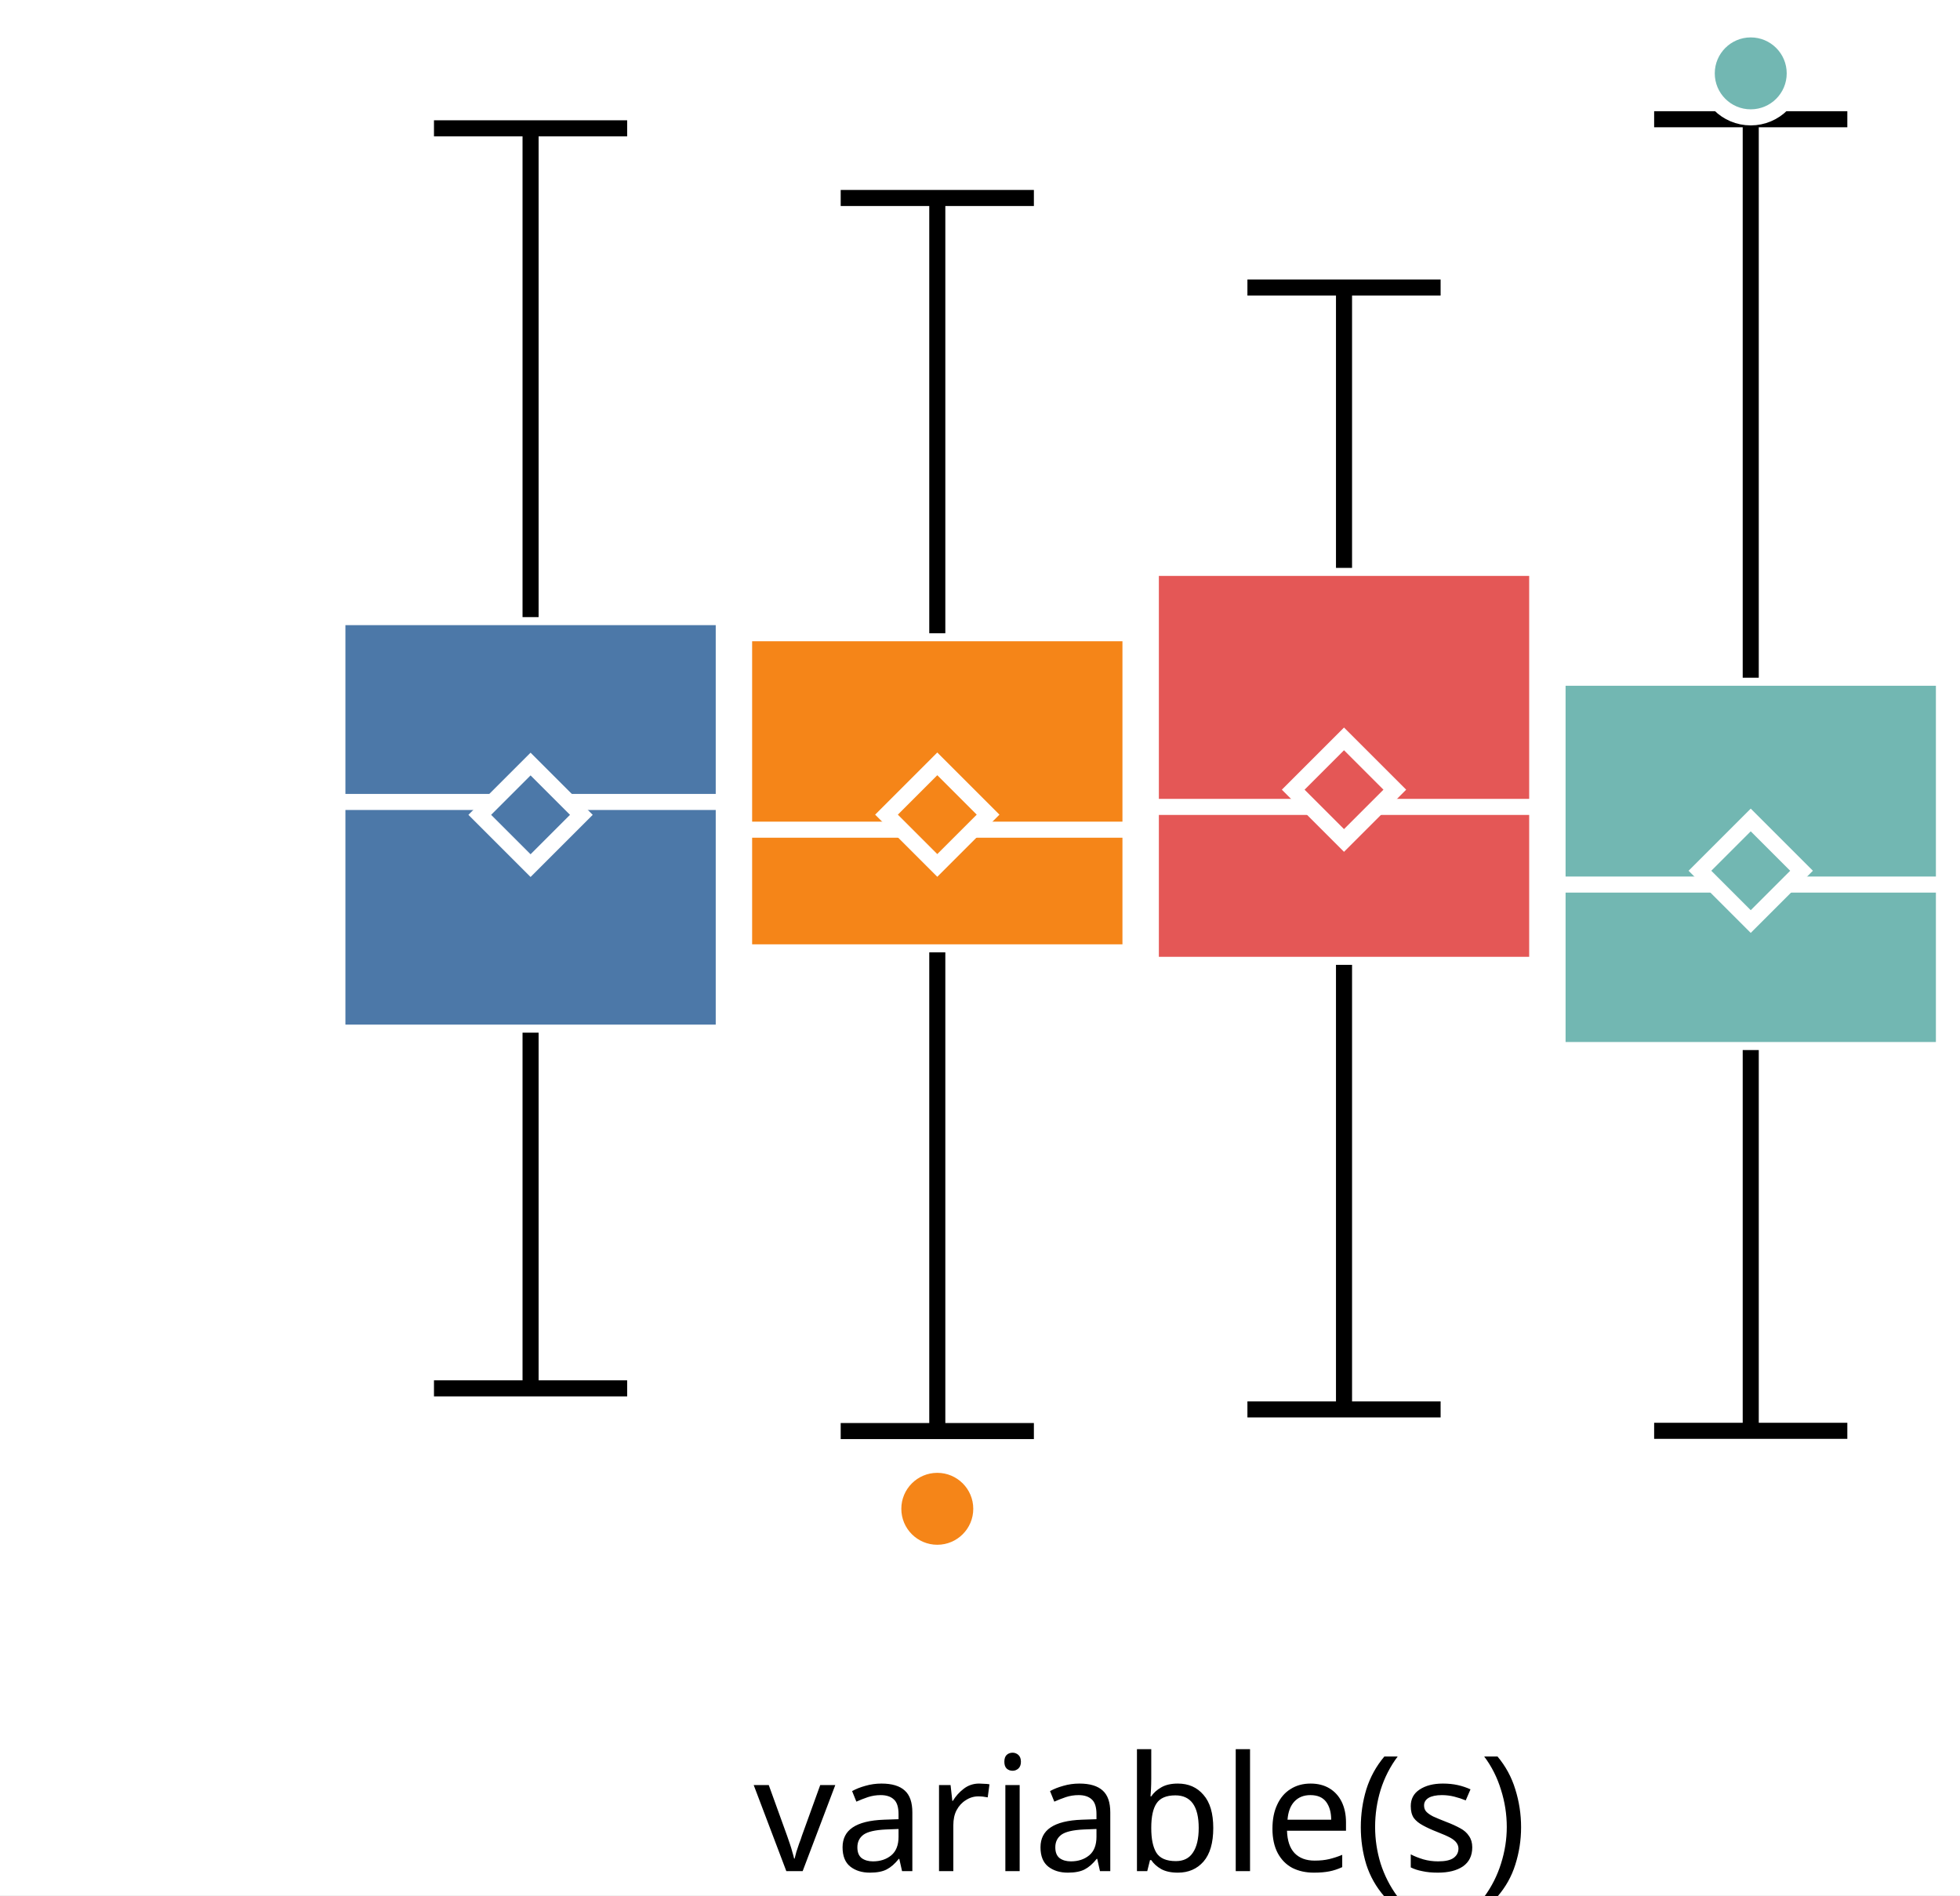
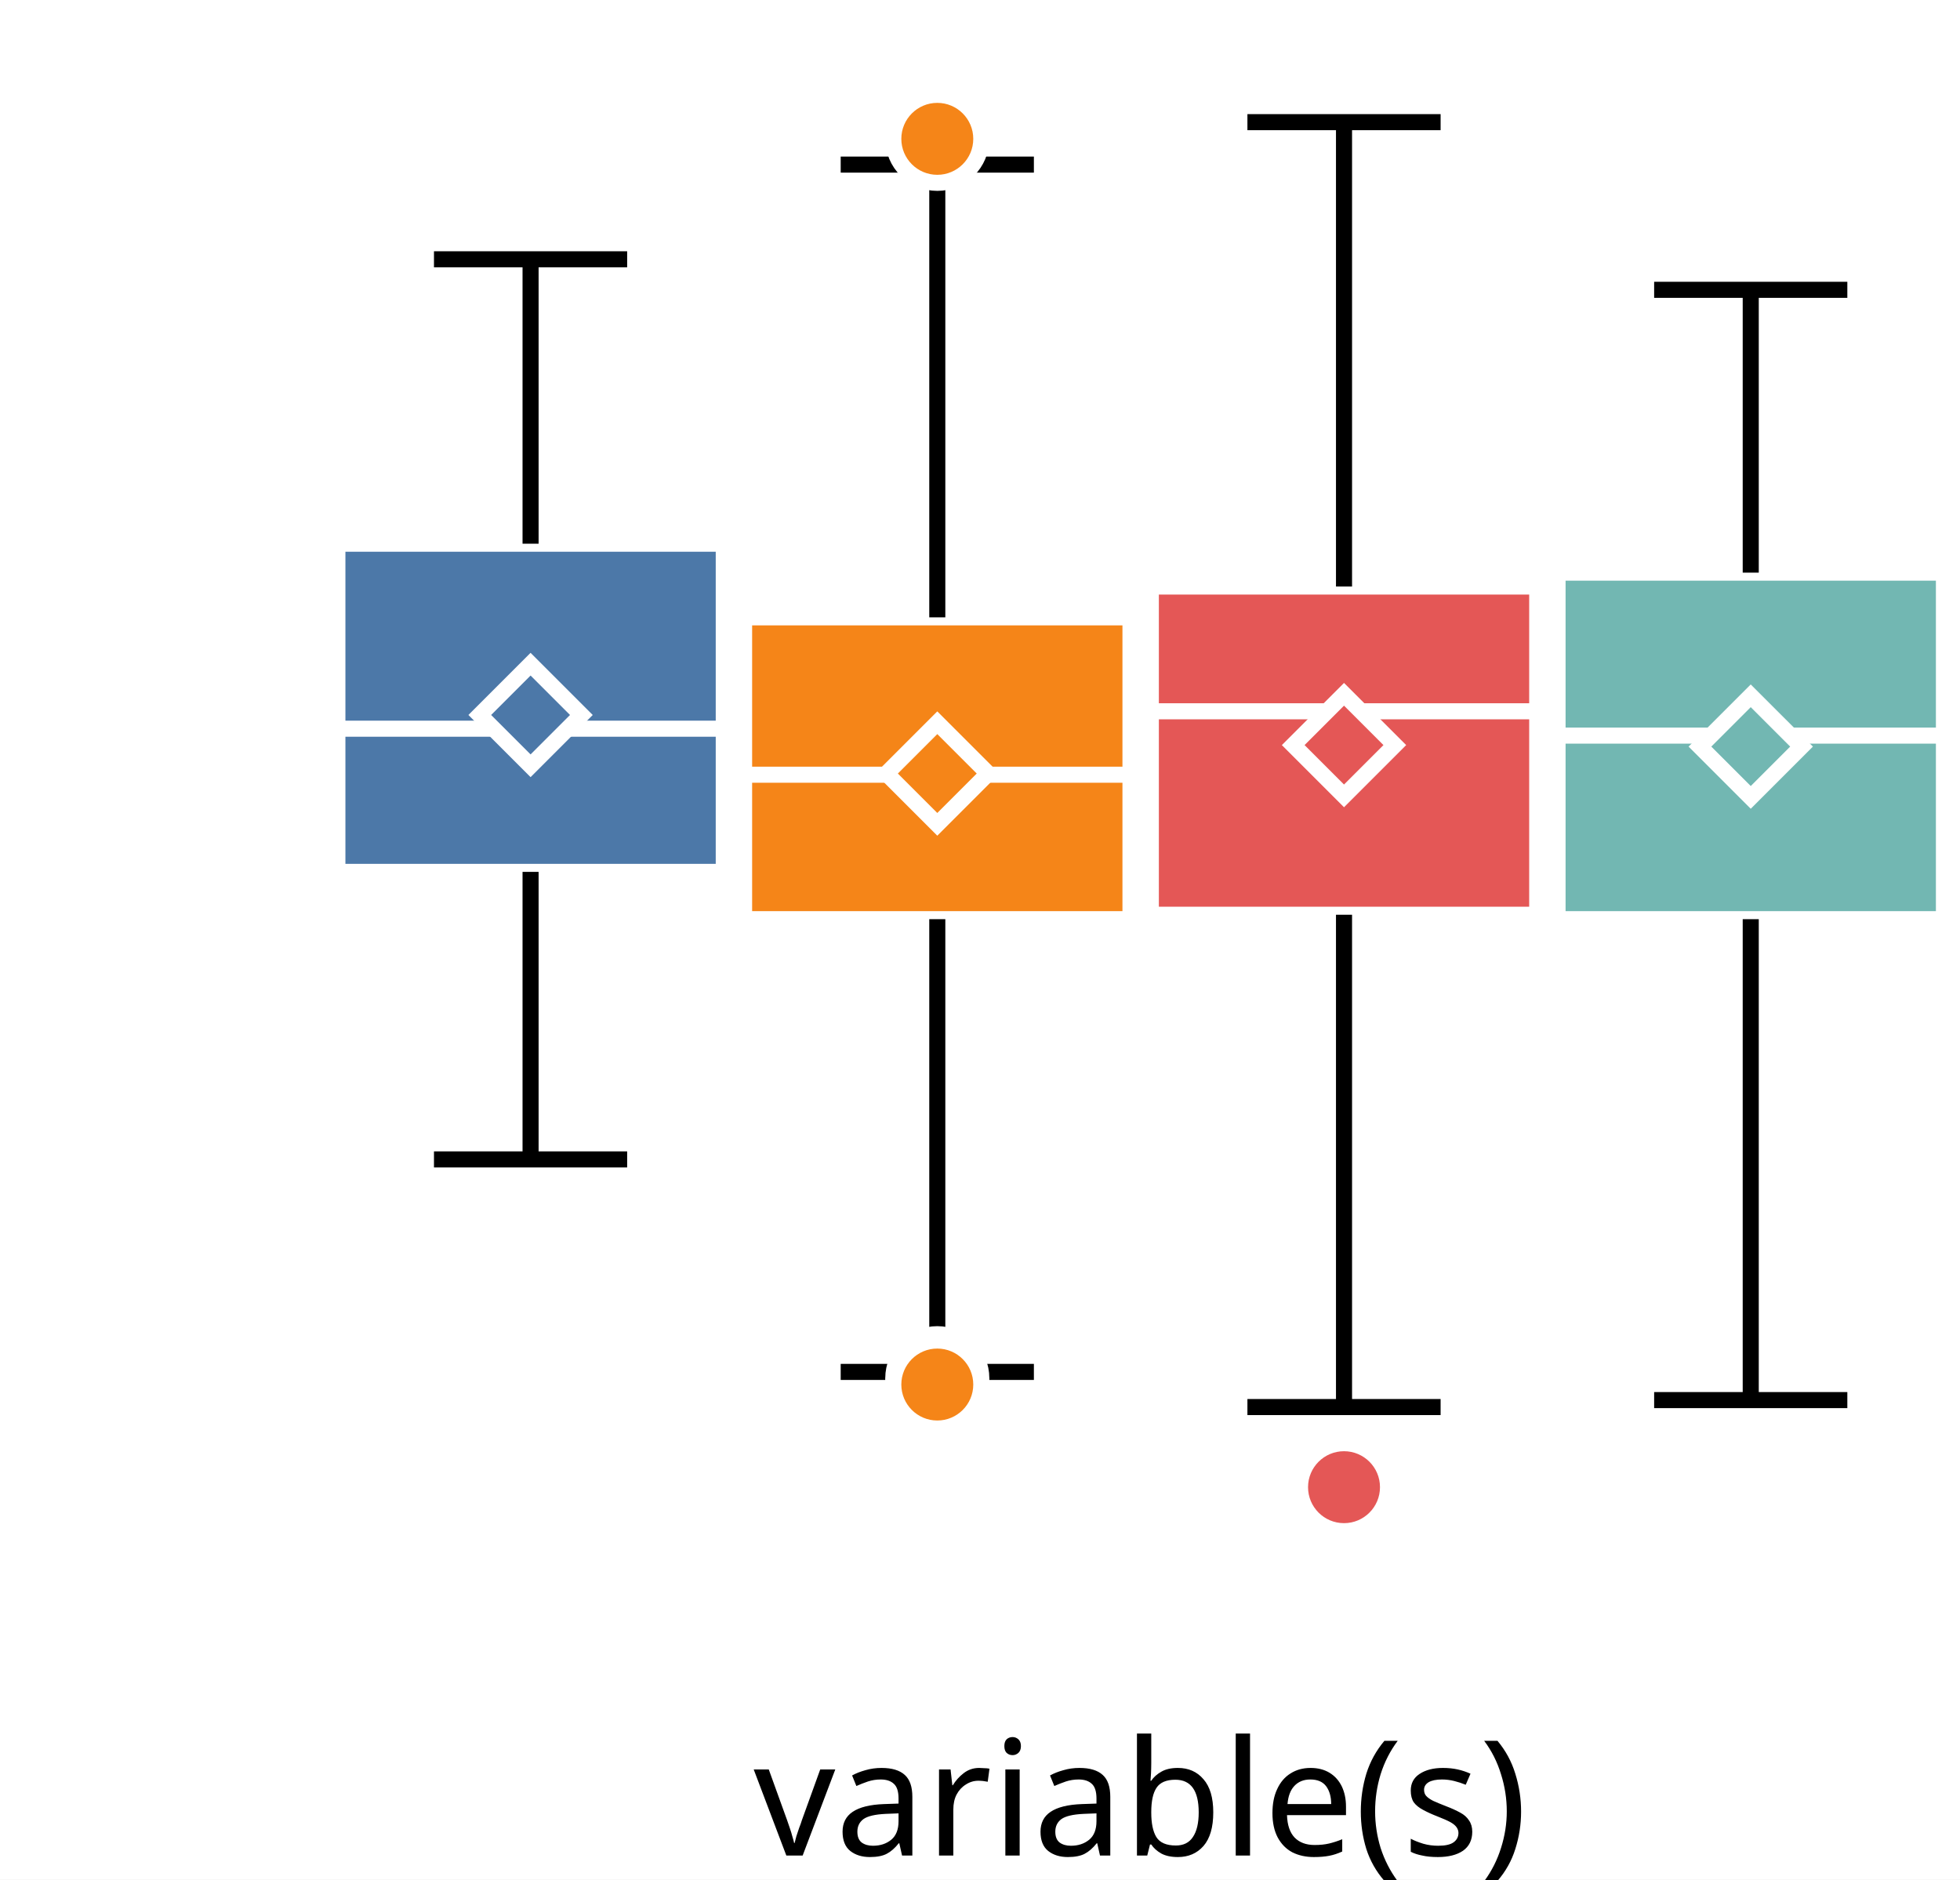
- <svg xmlns="http://www.w3.org/2000/svg" version="1.1" class="marks" width="122" height="118" viewBox="0 0 122 118">
-   <rect width="122" height="118" fill="white" />
-   <g fill="none" stroke-miterlimit="10" transform="translate(21,1)">
+ <svg xmlns="http://www.w3.org/2000/svg" version="1.1" class="marks" width="122" height="117" viewBox="0 0 122 117">
+   <rect width="122" height="117" fill="white" />
+   <g fill="none" stroke-miterlimit="10" transform="translate(21,0)">
    <g class="mark-group role-frame root" role="graphics-object" aria-roledescription="group mark container">
      <g transform="translate(0,0)">
        <path class="background" aria-hidden="true" d="M0,0h100v100h-100Z" />
        <g>
          <g class="mark-group role-axis" role="graphics-symbol" aria-roledescription="axis" aria-label="X-axis for a discrete scale with 1 value: variable(s)">
            <g transform="translate(0.5,100.5)">
              <path class="background" aria-hidden="true" d="M0,0h0v0h0Z" pointer-events="none" />
              <g>
                <g class="mark-rule role-axis-tick" pointer-events="none">
                  <line transform="translate(50,0)" x2="0" y2="5" stroke="white" stroke-width="1.01" opacity="1" />
                </g>
                <g class="mark-text role-axis-label" pointer-events="none">
                  <text text-anchor="middle" transform="translate(49.5,15)" font-family="sans-serif" font-size="10px" font-style="normal" font-weight="400" fill="black" opacity="1">variable(s)</text>
                </g>
              </g>
              <path class="foreground" aria-hidden="true" d="" pointer-events="none" display="none" />
            </g>
          </g>
-           <g class="mark-group role-axis" role="graphics-symbol" aria-roledescription="axis" aria-label="Y-axis for a linear scale with values from −3 to 3">
+           <g class="mark-group role-axis" role="graphics-symbol" aria-roledescription="axis" aria-label="Y-axis for a linear scale with values from −4 to 3">
            <g transform="translate(0.5,0.5)">
              <path class="background" aria-hidden="true" d="M0,0h0v0h0Z" pointer-events="none" />
              <g>
                <g class="mark-rule role-axis-tick" pointer-events="none">
-                   <line transform="translate(0,83)" x2="-5" y2="0" stroke="white" stroke-width="1.01" opacity="1" />
-                   <line transform="translate(0,50)" x2="-5" y2="0" stroke="white" stroke-width="1.01" opacity="1" />
-                   <line transform="translate(0,17)" x2="-5" y2="0" stroke="white" stroke-width="1.01" opacity="1" />
+                   <line transform="translate(0,77)" x2="-5" y2="0" stroke="white" stroke-width="1.01" opacity="1" />
+                   <line transform="translate(0,46)" x2="-5" y2="0" stroke="white" stroke-width="1.01" opacity="1" />
+                   <line transform="translate(0,15)" x2="-5" y2="0" stroke="white" stroke-width="1.01" opacity="1" />
                </g>
                <g class="mark-text role-axis-label" pointer-events="none">
-                   <text text-anchor="end" transform="translate(-7,86.33333)" font-family="sans-serif" font-size="10px" font-style="normal" font-weight="400" fill="white" opacity="1">−2</text>
-                   <text text-anchor="end" transform="translate(-7,53)" font-family="sans-serif" font-size="10px" font-style="normal" font-weight="400" fill="white" opacity="1">0</text>
-                   <text text-anchor="end" transform="translate(-7,19.66667)" font-family="sans-serif" font-size="10px" font-style="normal" font-weight="400" fill="white" opacity="1">2</text>
+                   <text text-anchor="end" transform="translate(-7,79.92308)" font-family="sans-serif" font-size="10px" font-style="normal" font-weight="400" fill="white" opacity="1">−2</text>
+                   <text text-anchor="end" transform="translate(-7,49.15385)" font-family="sans-serif" font-size="10px" font-style="normal" font-weight="400" fill="white" opacity="1">0</text>
+                   <text text-anchor="end" transform="translate(-7,18.38462)" font-family="sans-serif" font-size="10px" font-style="normal" font-weight="400" fill="white" opacity="1">2</text>
                </g>
              </g>
              <path class="foreground" aria-hidden="true" d="" pointer-events="none" display="none" />
            </g>
          </g>
          <g class="mark-group role-scope" role="graphics-object" aria-roledescription="group mark container">
            <g transform="translate(0,0)">
              <path class="background" aria-hidden="true" d="M0,0h0v0h0Z" />
              <g>
                <g class="mark-rect role-mark" role="graphics-symbol" aria-roledescription="rect mark container">
-                   <path d="M0,37.422h24.051v25.872h-24.051Z" fill="#4c78a8" stroke="white" stroke-width="1" opacity="1" />
-                   <path d="M25.316,38.426h24.051v19.869h-24.051Z" fill="#f58518" stroke="white" stroke-width="1" opacity="1" />
-                   <path d="M50.633,34.357h24.051v24.715h-24.051Z" fill="#e45756" stroke="white" stroke-width="1" opacity="1" />
-                   <path d="M75.949,41.196h24.051v23.181h-24.051Z" fill="#72b7b2" stroke="white" stroke-width="1" opacity="1" />
+                   <path d="M0,33.843h24.051v20.428h-24.051Z" fill="#4c78a8" stroke="white" stroke-width="1" opacity="1" />
+                   <path d="M25.316,38.427h24.051v18.788h-24.051Z" fill="#f58518" stroke="white" stroke-width="1" opacity="1" />
+                   <path d="M50.633,36.509h24.051v20.43h-24.051Z" fill="#e45756" stroke="white" stroke-width="1" opacity="1" />
+                   <path d="M75.949,35.644h24.051v21.571h-24.051Z" fill="#72b7b2" stroke="white" stroke-width="1" opacity="1" />
                </g>
                <g class="mark-rule role-mark" role="graphics-symbol" aria-roledescription="rule mark container">
-                   <line transform="translate(0,48.93053)" x2="24.051" y2="0" fill="#4c78a8" stroke="white" stroke-width="1" opacity="1" />
-                   <line transform="translate(25.31646,50.65709)" x2="24.051" y2="0" fill="#f58518" stroke="white" stroke-width="1" opacity="1" />
-                   <line transform="translate(50.63291,49.2386)" x2="24.051" y2="0" fill="#e45756" stroke="white" stroke-width="1" opacity="1" />
-                   <line transform="translate(75.94937,54.07411)" x2="24.051" y2="0" fill="#72b7b2" stroke="white" stroke-width="1" opacity="1" />
+                   <line transform="translate(0,45.35853)" x2="24.051" y2="0" fill="#4c78a8" stroke="white" stroke-width="1" opacity="1" />
+                   <line transform="translate(25.31646,48.22272)" x2="24.051" y2="0" fill="#f58518" stroke="white" stroke-width="1" opacity="1" />
+                   <line transform="translate(50.63291,44.2749)" x2="24.051" y2="0" fill="#e45756" stroke="white" stroke-width="1" opacity="1" />
+                   <line transform="translate(75.94937,45.78845)" x2="24.051" y2="0" fill="#72b7b2" stroke="white" stroke-width="1" opacity="1" />
                </g>
                <g class="mark-symbol role-mark" role="graphics-symbol" aria-roledescription="symbol mark container">
-                   <path transform="translate(12.02532,49.73256)" d="M-3.162,0L0,-3.162L3.162,0L0,3.162Z" fill="#4c78a8" stroke="white" stroke-width="1" opacity="1" />
-                   <path transform="translate(37.34177,49.72085)" d="M-3.162,0L0,-3.162L3.162,0L0,3.162Z" fill="#f58518" stroke="white" stroke-width="1" opacity="1" />
-                   <path transform="translate(62.65823,48.16657)" d="M-3.162,0L0,-3.162L3.162,0L0,3.162Z" fill="#e45756" stroke="white" stroke-width="1" opacity="1" />
-                   <path transform="translate(87.97468,53.21438)" d="M-3.162,0L0,-3.162L3.162,0L0,3.162Z" fill="#72b7b2" stroke="white" stroke-width="1" opacity="1" />
+                   <path transform="translate(12.02532,44.50465)" d="M-3.162,0L0,-3.162L3.162,0L0,3.162Z" fill="#4c78a8" stroke="white" stroke-width="1" opacity="1" />
+                   <path transform="translate(37.34177,48.14971)" d="M-3.162,0L0,-3.162L3.162,0L0,3.162Z" fill="#f58518" stroke="white" stroke-width="1" opacity="1" />
+                   <path transform="translate(62.65823,46.37889)" d="M-3.162,0L0,-3.162L3.162,0L0,3.162Z" fill="#e45756" stroke="white" stroke-width="1" opacity="1" />
+                   <path transform="translate(87.97468,46.47271)" d="M-3.162,0L0,-3.162L3.162,0L0,3.162Z" fill="#72b7b2" stroke="white" stroke-width="1" opacity="1" />
                </g>
                <g class="mark-rule role-mark" role="graphics-symbol" aria-roledescription="rule mark container">
-                   <line transform="translate(12.02532,63.29411)" x2="0" y2="22.147" fill="#4c78a8" stroke="black" stroke-width="1" stroke-dasharray="0" opacity="1" />
-                   <line transform="translate(37.34177,58.29523)" x2="0" y2="29.804" fill="#f58518" stroke="black" stroke-width="1" stroke-dasharray="0" opacity="1" />
-                   <line transform="translate(62.65823,59.07231)" x2="0" y2="27.68" fill="#e45756" stroke="black" stroke-width="1" stroke-dasharray="0" opacity="1" />
-                   <line transform="translate(87.97468,64.3775)" x2="0" y2="23.706" fill="#72b7b2" stroke="black" stroke-width="1" stroke-dasharray="0" opacity="1" />
+                   <line transform="translate(12.02532,54.27072)" x2="0" y2="17.898" fill="#4c78a8" stroke="black" stroke-width="1" stroke-dasharray="0" opacity="1" />
+                   <line transform="translate(37.34177,57.21474)" x2="0" y2="28.181" fill="#f58518" stroke="black" stroke-width="1" stroke-dasharray="0" opacity="1" />
+                   <line transform="translate(62.65823,56.93881)" x2="0" y2="30.645" fill="#e45756" stroke="black" stroke-width="1" stroke-dasharray="0" opacity="1" />
+                   <line transform="translate(87.97468,57.2152)" x2="0" y2="29.935" fill="#72b7b2" stroke="black" stroke-width="1" stroke-dasharray="0" opacity="1" />
                </g>
                <g class="mark-rule role-mark" role="graphics-symbol" aria-roledescription="rule mark container">
-                   <line transform="translate(12.02532,37.42212)" x2="0" y2="-30.433" fill="#4c78a8" stroke="black" stroke-width="1" stroke-dasharray="0" opacity="1" />
-                   <line transform="translate(37.34177,38.4259)" x2="0" y2="-27.099" fill="#f58518" stroke="black" stroke-width="1" stroke-dasharray="0" opacity="1" />
-                   <line transform="translate(62.65823,34.35723)" x2="0" y2="-17.455" fill="#e45756" stroke="black" stroke-width="1" stroke-dasharray="0" opacity="1" />
-                   <line transform="translate(87.97468,41.19613)" x2="0" y2="-34.772" fill="#72b7b2" stroke="black" stroke-width="1" stroke-dasharray="0" opacity="1" />
+                   <line transform="translate(12.02532,33.84302)" x2="0" y2="-17.703" fill="#4c78a8" stroke="black" stroke-width="1" stroke-dasharray="0" opacity="1" />
+                   <line transform="translate(37.34177,38.42722)" x2="0" y2="-28.181" fill="#f58518" stroke="black" stroke-width="1" stroke-dasharray="0" opacity="1" />
+                   <line transform="translate(62.65823,36.50901)" x2="0" y2="-28.905" fill="#e45756" stroke="black" stroke-width="1" stroke-dasharray="0" opacity="1" />
+                   <line transform="translate(87.97468,35.64428)" x2="0" y2="-17.605" fill="#72b7b2" stroke="black" stroke-width="1" stroke-dasharray="0" opacity="1" />
                </g>
                <g class="mark-rule role-mark lower_fence" role="graphics-symbol" aria-roledescription="rule mark container">
-                   <line transform="translate(6.012658,85.44115)" x2="12.025" y2="0" fill="#4c78a8" stroke="black" stroke-width="1" opacity="1" />
-                   <line transform="translate(31.32911,88.09922)" x2="12.025" y2="0" fill="#f58518" stroke="black" stroke-width="1" opacity="1" />
-                   <line transform="translate(56.64557,86.75207)" x2="12.025" y2="0" fill="#e45756" stroke="black" stroke-width="1" opacity="1" />
-                   <line transform="translate(81.96203,88.08395)" x2="12.025" y2="0" fill="#72b7b2" stroke="black" stroke-width="1" opacity="1" />
+                   <line transform="translate(6.012658,72.16904)" x2="12.025" y2="0" fill="#4c78a8" stroke="black" stroke-width="1" opacity="1" />
+                   <line transform="translate(31.32911,85.39601)" x2="12.025" y2="0" fill="#f58518" stroke="black" stroke-width="1" opacity="1" />
+                   <line transform="translate(56.64557,87.58353)" x2="12.025" y2="0" fill="#e45756" stroke="black" stroke-width="1" opacity="1" />
+                   <line transform="translate(81.96203,87.15033)" x2="12.025" y2="0" fill="#72b7b2" stroke="black" stroke-width="1" opacity="1" />
                </g>
                <g class="mark-rule role-mark upper_fence" role="graphics-symbol" aria-roledescription="rule mark container">
-                   <line transform="translate(6.012658,6.989465)" x2="12.025" y2="0" fill="#4c78a8" stroke="black" stroke-width="1" opacity="1" />
-                   <line transform="translate(31.32911,11.3268)" x2="12.025" y2="0" fill="#f58518" stroke="black" stroke-width="1" opacity="1" />
-                   <line transform="translate(56.64557,16.90185)" x2="12.025" y2="0" fill="#e45756" stroke="black" stroke-width="1" opacity="1" />
-                   <line transform="translate(81.96203,6.424057)" x2="12.025" y2="0" fill="#72b7b2" stroke="black" stroke-width="1" opacity="1" />
+                   <line transform="translate(6.012658,16.14036)" x2="12.025" y2="0" fill="#4c78a8" stroke="black" stroke-width="1" opacity="1" />
+                   <line transform="translate(31.32911,10.24595)" x2="12.025" y2="0" fill="#f58518" stroke="black" stroke-width="1" opacity="1" />
+                   <line transform="translate(56.64557,7.60385)" x2="12.025" y2="0" fill="#e45756" stroke="black" stroke-width="1" opacity="1" />
+                   <line transform="translate(81.96203,18.03977)" x2="12.025" y2="0" fill="#72b7b2" stroke="black" stroke-width="1" opacity="1" />
                </g>
              </g>
              <path class="foreground" aria-hidden="true" d="" display="none" />
            </g>
          </g>
          <g class="mark-group role-scope" role="graphics-object" aria-roledescription="group mark container">
            <g transform="translate(0,0)">
              <path class="background" aria-hidden="true" d="M0,0h0v0h0Z" />
              <g>
                <g class="mark-symbol role-mark" role="graphics-symbol" aria-roledescription="symbol mark container">
-                   <path transform="translate(37.34177,92.48423)" d="M2.739,0A2.739,2.739,0,1,1,-2.739,0A2.739,2.739,0,1,1,2.739,0" fill="#f58518" stroke="white" stroke-width="1" opacity="1" />
-                   <path transform="translate(37.34177,92.93981)" d="M2.739,0A2.739,2.739,0,1,1,-2.739,0A2.739,2.739,0,1,1,2.739,0" fill="#f58518" stroke="white" stroke-width="1" opacity="1" />
-                   <path transform="translate(87.97468,3.568163)" d="M2.739,0A2.739,2.739,0,1,1,-2.739,0A2.739,2.739,0,1,1,2.739,0" fill="#72b7b2" stroke="white" stroke-width="1" opacity="1" />
+                   <path transform="translate(37.34177,85.78724)" d="M2.739,0A2.739,2.739,0,1,1,-2.739,0A2.739,2.739,0,1,1,2.739,0" fill="#f58518" stroke="white" stroke-width="1" opacity="1" />
+                   <path transform="translate(37.34177,8.642295)" d="M2.739,0A2.739,2.739,0,1,1,-2.739,0A2.739,2.739,0,1,1,2.739,0" fill="#f58518" stroke="white" stroke-width="1" opacity="1" />
+                   <path transform="translate(37.34177,86.18177)" d="M2.739,0A2.739,2.739,0,1,1,-2.739,0A2.739,2.739,0,1,1,2.739,0" fill="#f58518" stroke="white" stroke-width="1" opacity="1" />
+                   <path transform="translate(62.65823,93.16488)" d="M2.739,0A2.739,2.739,0,1,1,-2.739,0A2.739,2.739,0,1,1,2.739,0" fill="#e45756" stroke="white" stroke-width="1" opacity="1" />
+                   <path transform="translate(62.65823,92.57114)" d="M2.739,0A2.739,2.739,0,1,1,-2.739,0A2.739,2.739,0,1,1,2.739,0" fill="#e45756" stroke="white" stroke-width="1" opacity="1" />
                </g>
              </g>
              <path class="foreground" aria-hidden="true" d="" display="none" />
            </g>
          </g>
        </g>
        <path class="foreground" aria-hidden="true" d="" display="none" />
      </g>
    </g>
  </g>
</svg>
